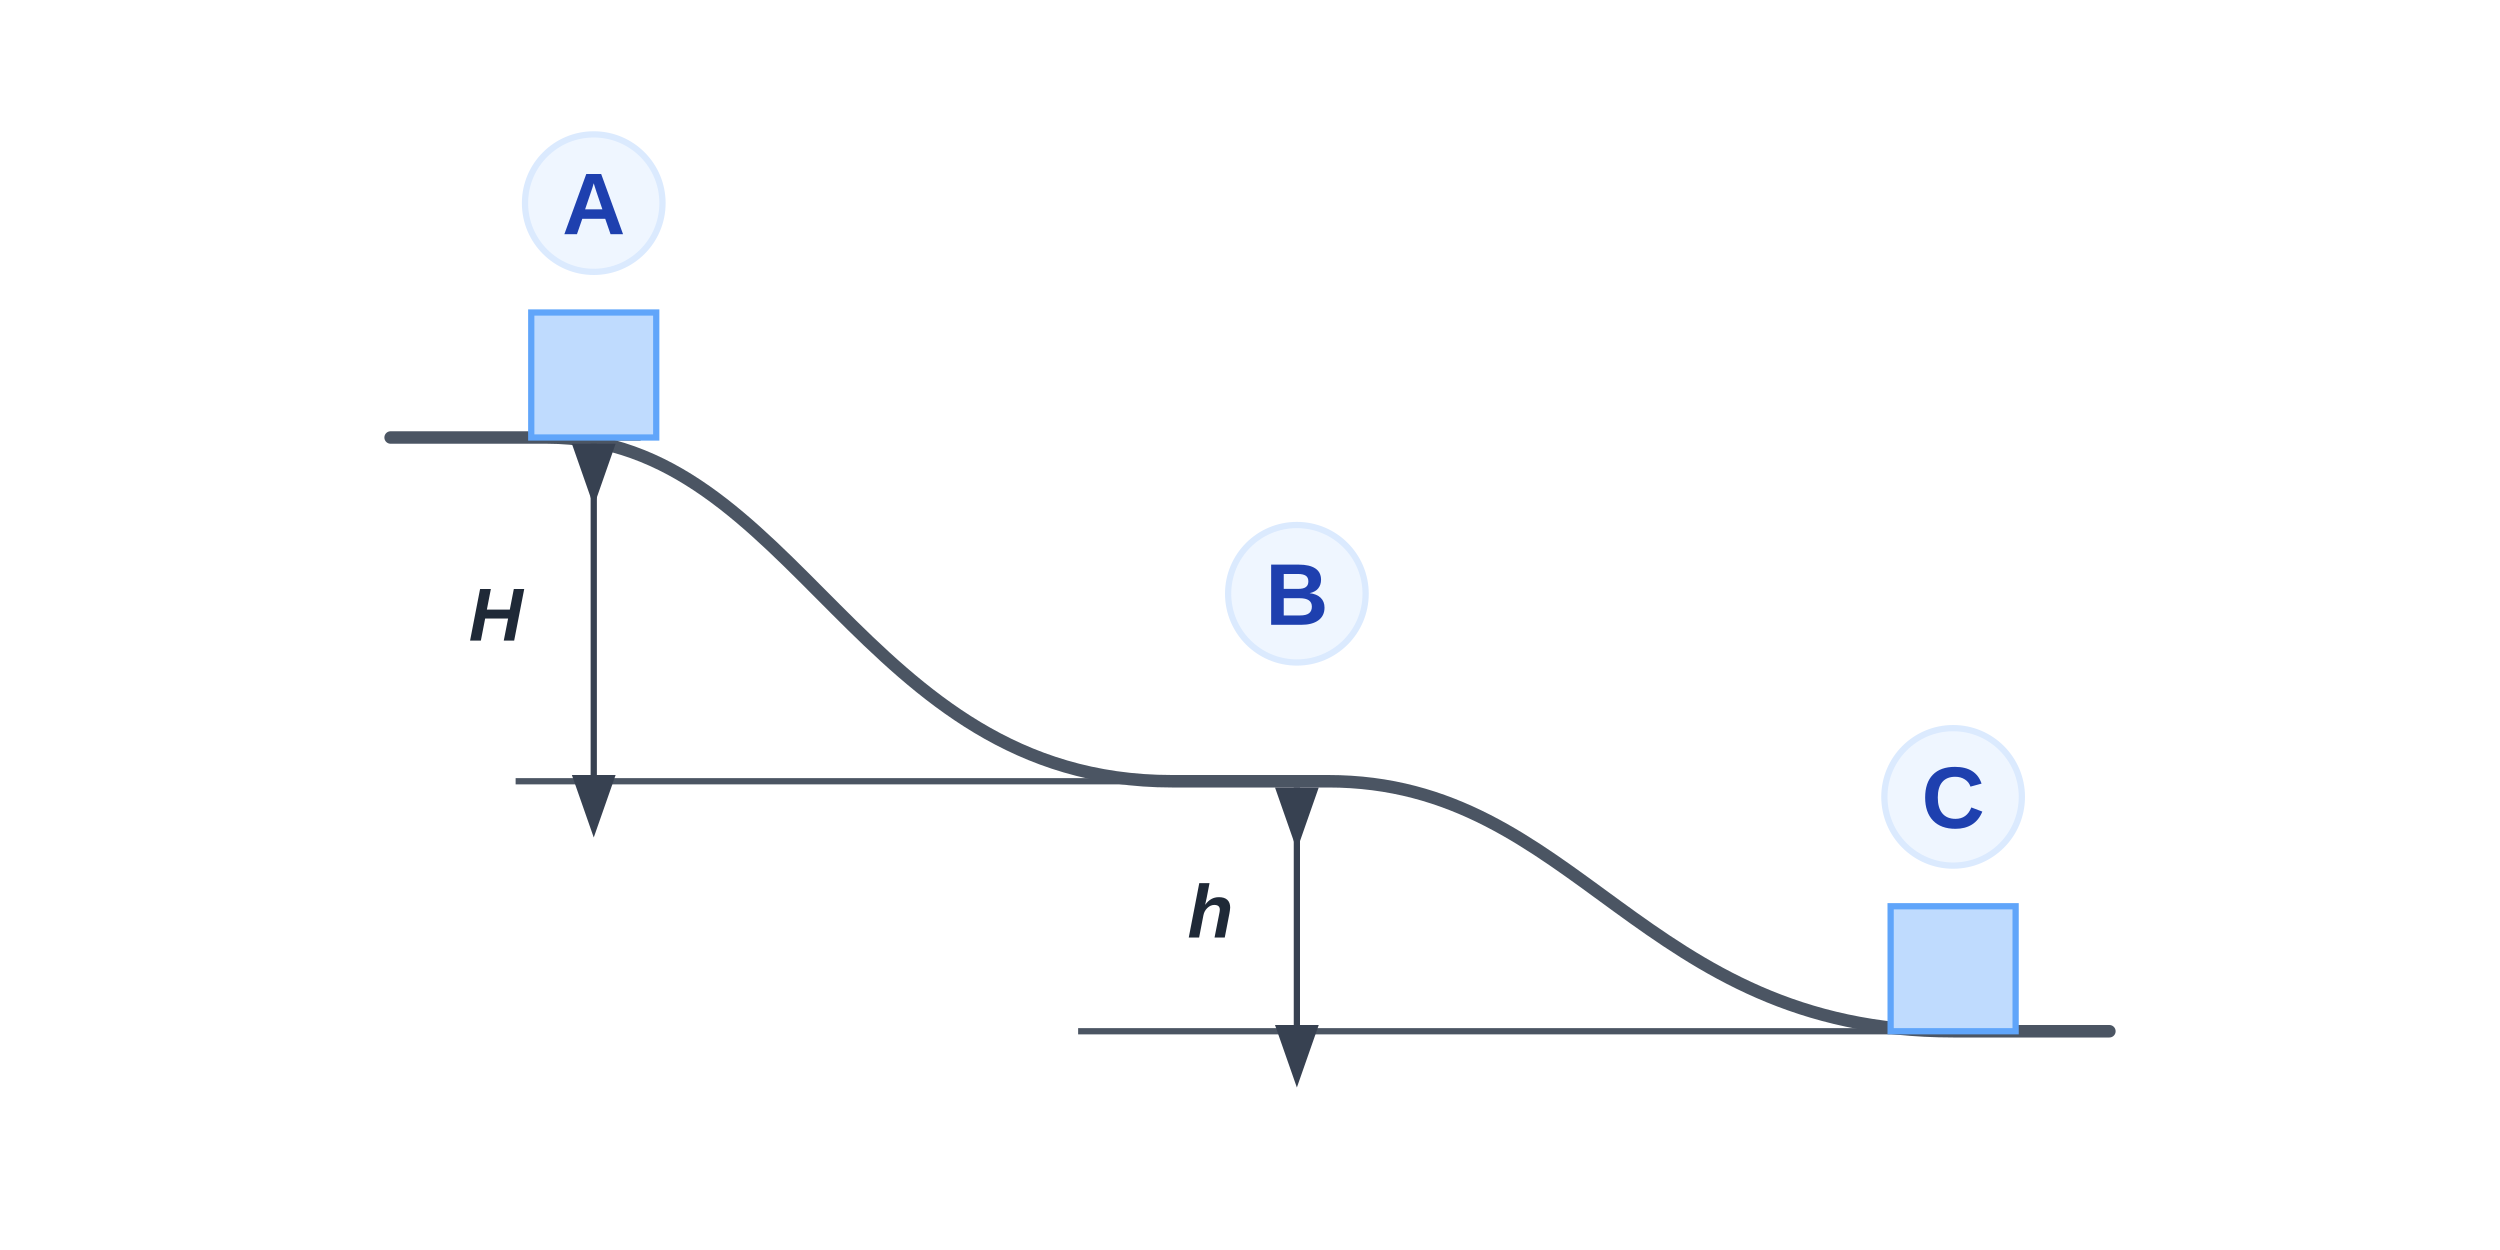
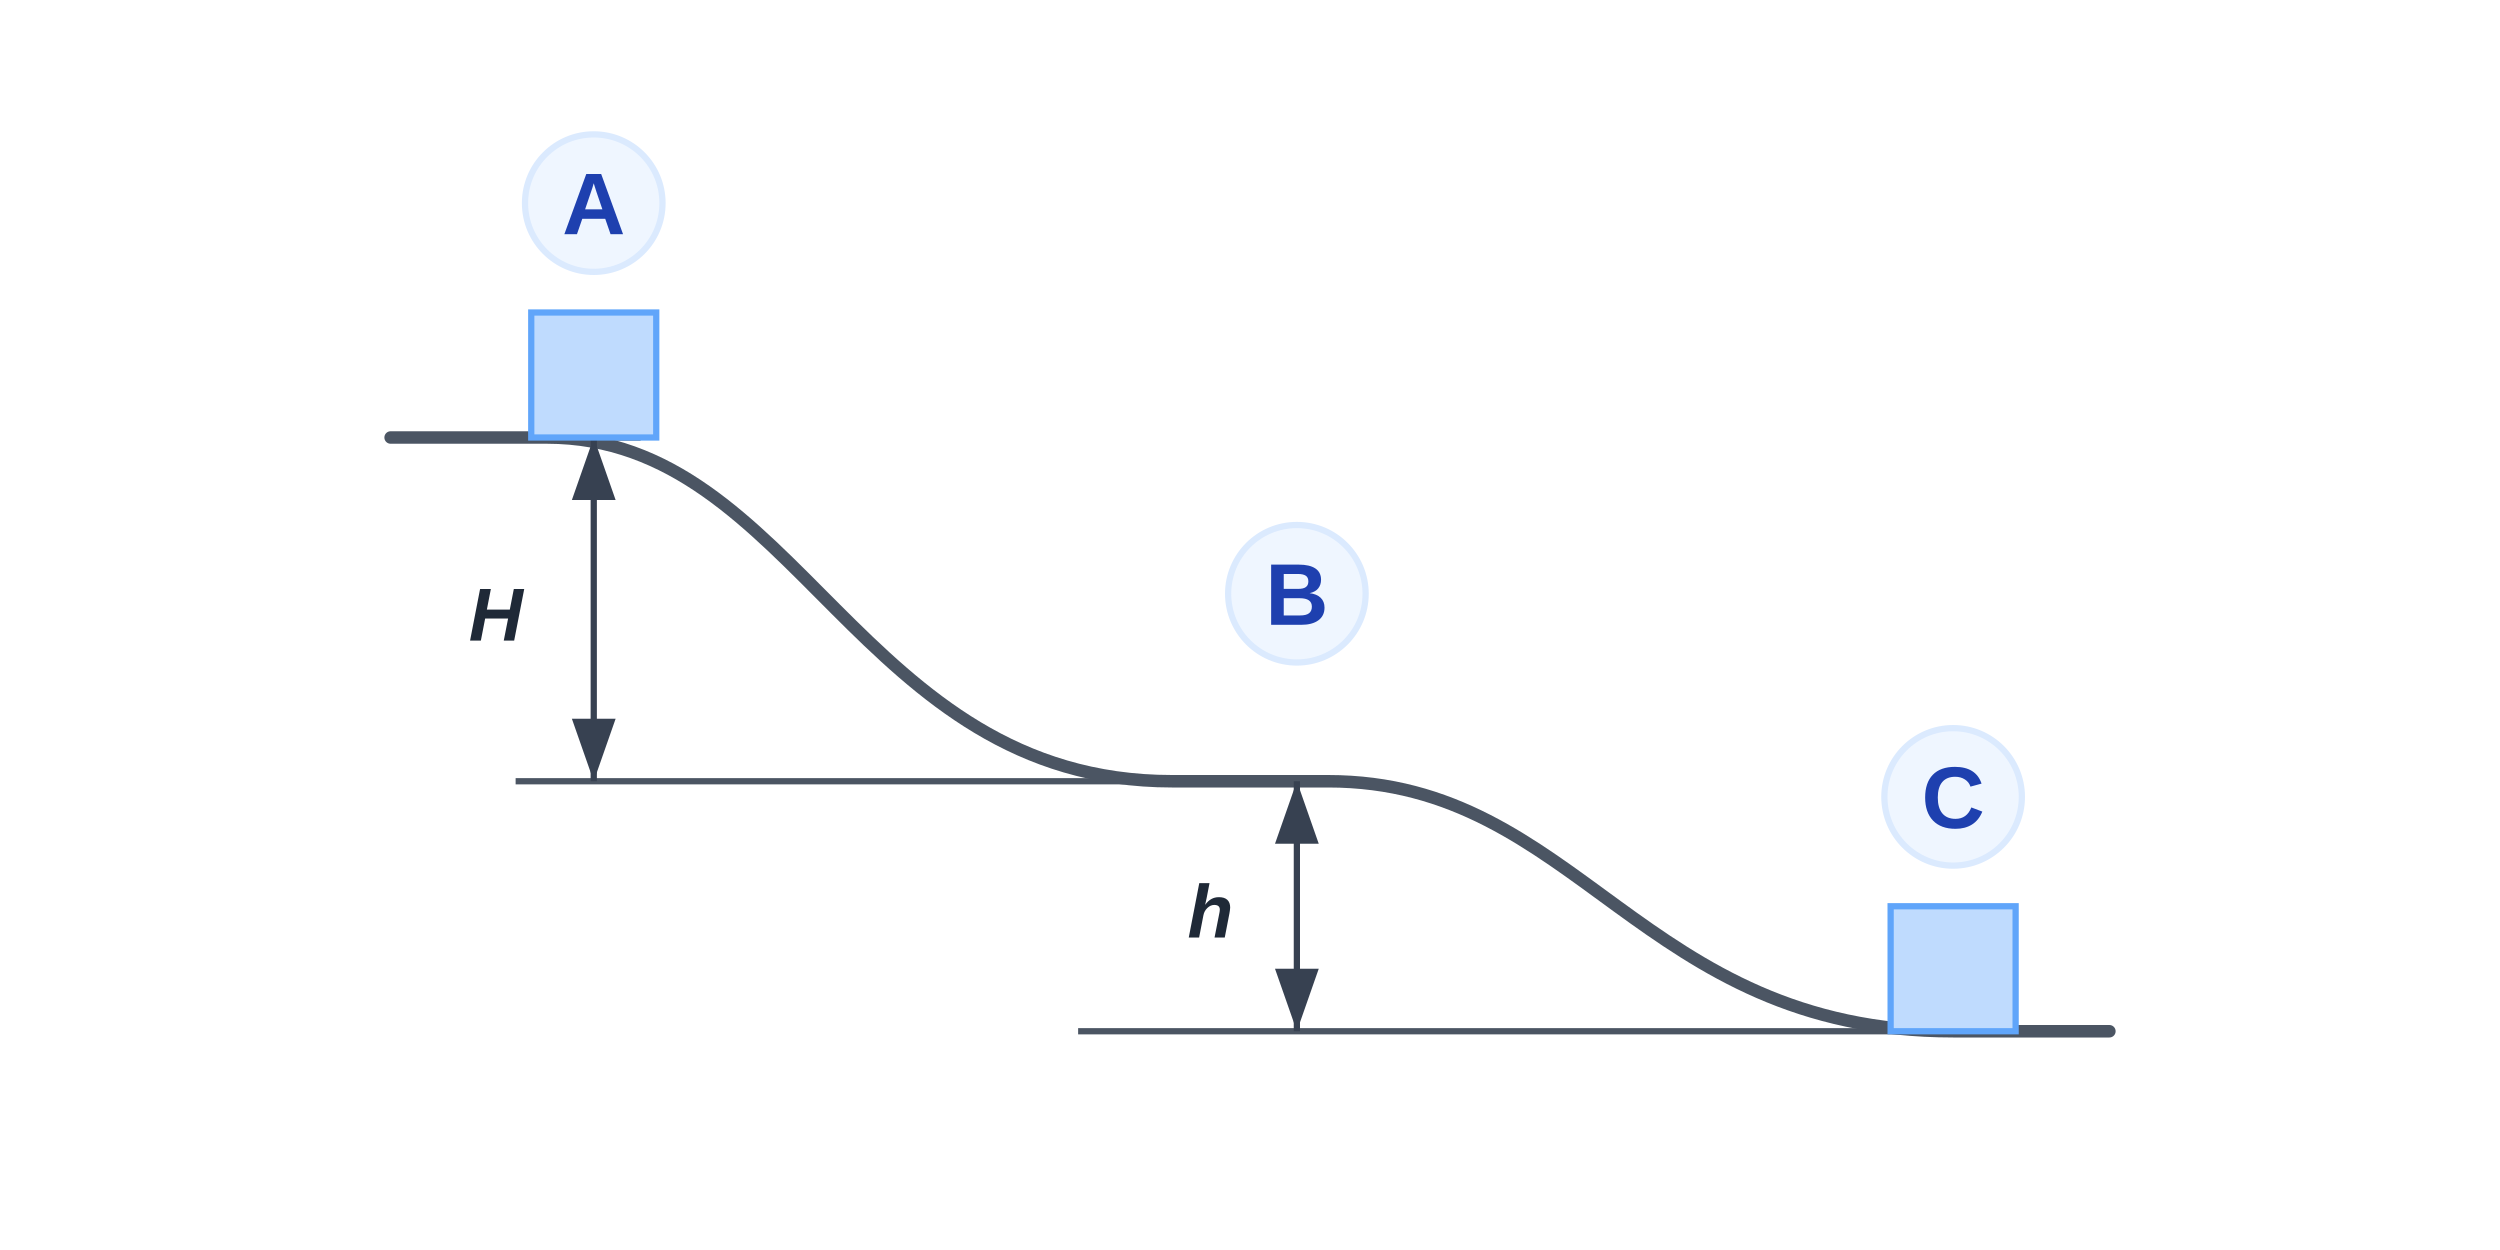
<svg xmlns="http://www.w3.org/2000/svg" viewBox="0 0 800 400">
  <style>
    .text { font-family: Arial, sans-serif; font-size: 24px; fill: #1F2937; }
    .label-circle { fill: #EFF6FF; stroke: #DBEAFE; stroke-width: 2; }
    .label-text { font-family: Arial, sans-serif; font-size: 28px; font-weight: bold; fill: #1E40AF; text-anchor: middle; dominant-baseline: middle; }
    .surface { fill: none; stroke: #4B5563; stroke-width: 4; stroke-linecap: round; }
    .cube { fill: #BFDBFE; stroke: #60A5FA; stroke-width: 2; }
-     .arrow { stroke: #374151; stroke-width: 2; marker-end: url(#arrowhead); marker-start: url(#arrowhead); }
+     .arrow { stroke: #374151; stroke-width: 2; marker-end: url(#arrowhead-end); marker-start: url(#arrowhead-start); }
    .line-ref { stroke: #4B5563; stroke-width: 2; }
  </style>
  <defs>
-     <marker id="arrowhead" markerWidth="10" markerHeight="7" refX="0" refY="3.5" orient="auto">
+     <marker id="arrowhead-end" markerWidth="10" markerHeight="7" refX="10" refY="3.5" orient="auto">
      <polygon points="0 0, 10 3.5, 0 7" fill="#374151" />
+     </marker>
+     <marker id="arrowhead-start" markerWidth="10" markerHeight="7" refX="0" refY="3.5" orient="auto">
+       <polygon points="10 0, 0 3.5, 10 7" fill="#374151" />
    </marker>
  </defs>
  <g transform="translate(75, 20)">
    <path d="M 50,120 L 100,120 C 180,120 200,230 300,230 L 350,230 C 430,230 450,310 550,310 L 600,310" class="surface" />
    <line x1="50" y1="120" x2="130" y2="120" class="line-ref" />
    <line x1="90" y1="230" x2="350" y2="230" class="line-ref" />
    <line x1="270" y1="310" x2="600" y2="310" class="line-ref" />
-     <line x1="115" y1="122" x2="115" y2="228" class="arrow" />
+     <line x1="115" y1="120" x2="115" y2="230" class="arrow" />
    <text x="75" y="185" class="text" font-style="italic" font-weight="bold" font-size="36">H</text>
-     <line x1="340" y1="232" x2="340" y2="308" class="arrow" />
+     <line x1="340" y1="230" x2="340" y2="310" class="arrow" />
    <text x="305" y="280" class="text" font-style="italic" font-weight="bold" font-size="36">h</text>
    <rect x="95" y="80" width="40" height="40" class="cube" />
    <g transform="translate(115, 45)">
      <circle cx="0" cy="0" r="22" class="label-circle" />
      <text x="0" y="2" class="label-text">A</text>
    </g>
    <g transform="translate(340, 170)">
      <circle cx="0" cy="0" r="22" class="label-circle" />
      <text x="0" y="2" class="label-text">B</text>
    </g>
    <rect x="530" y="270" width="40" height="40" class="cube" />
    <g transform="translate(550, 235)">
      <circle cx="0" cy="0" r="22" class="label-circle" />
      <text x="0" y="2" class="label-text">C</text>
    </g>
  </g>
</svg>
